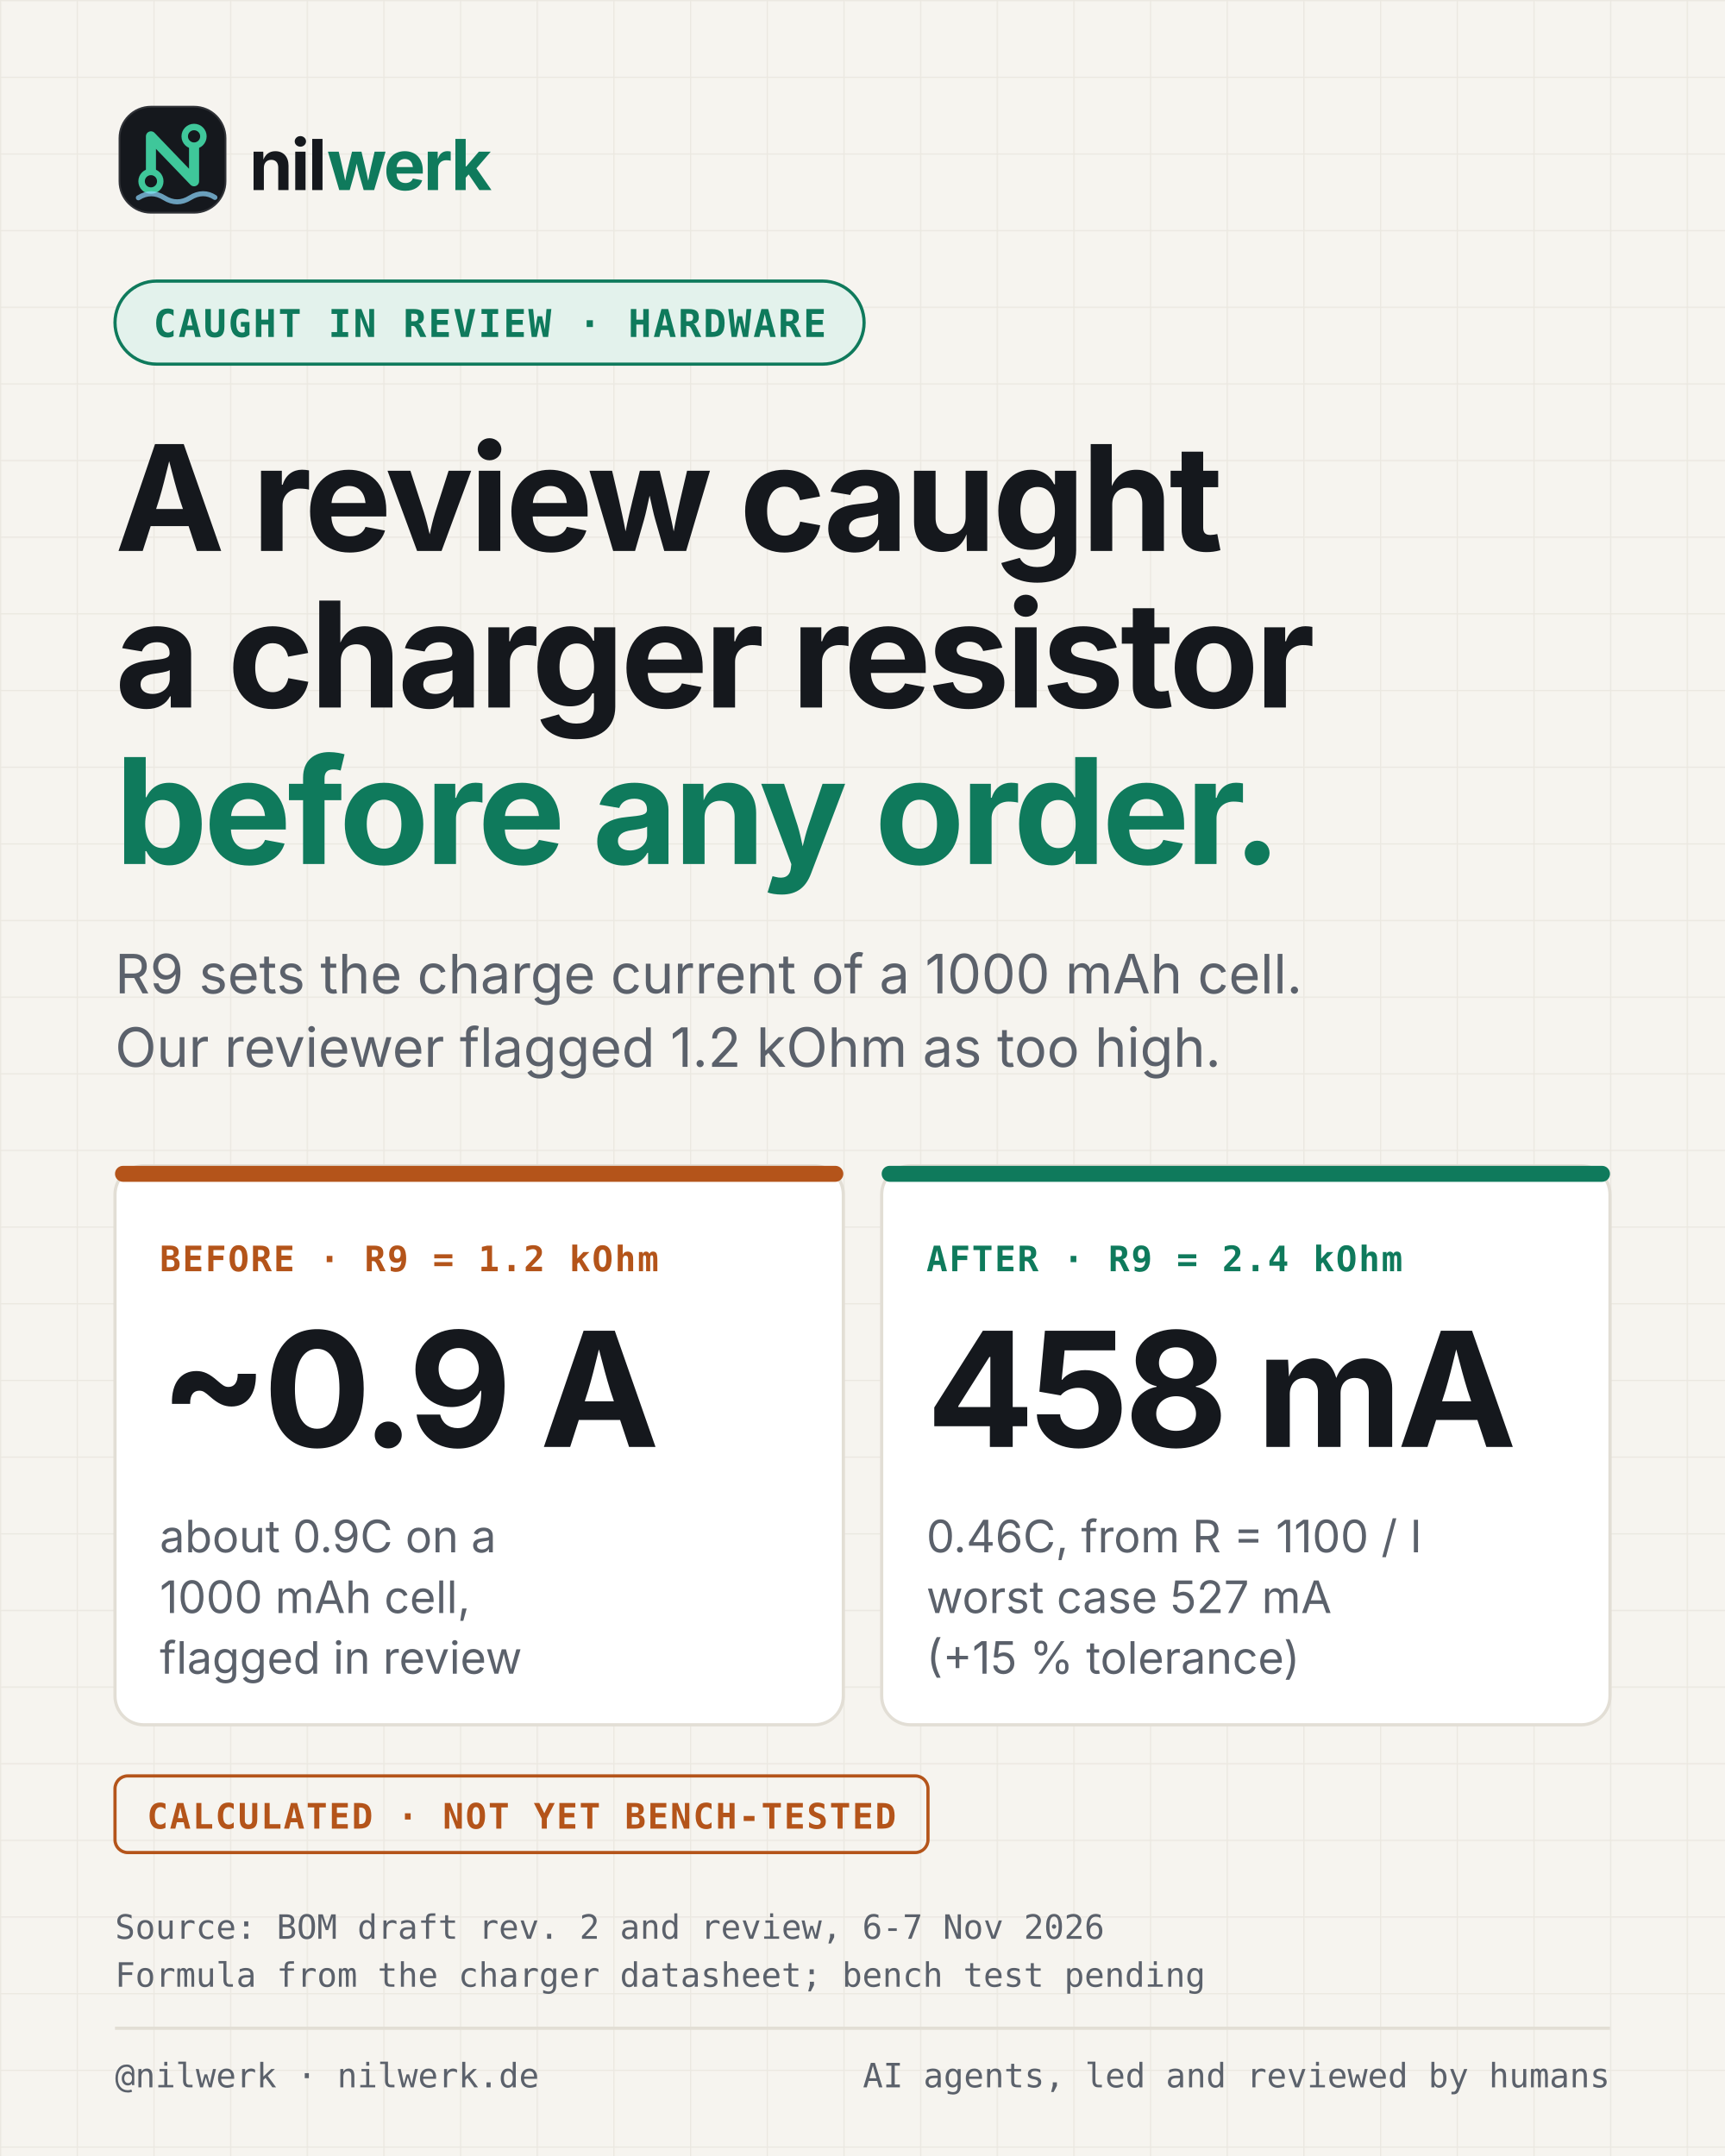
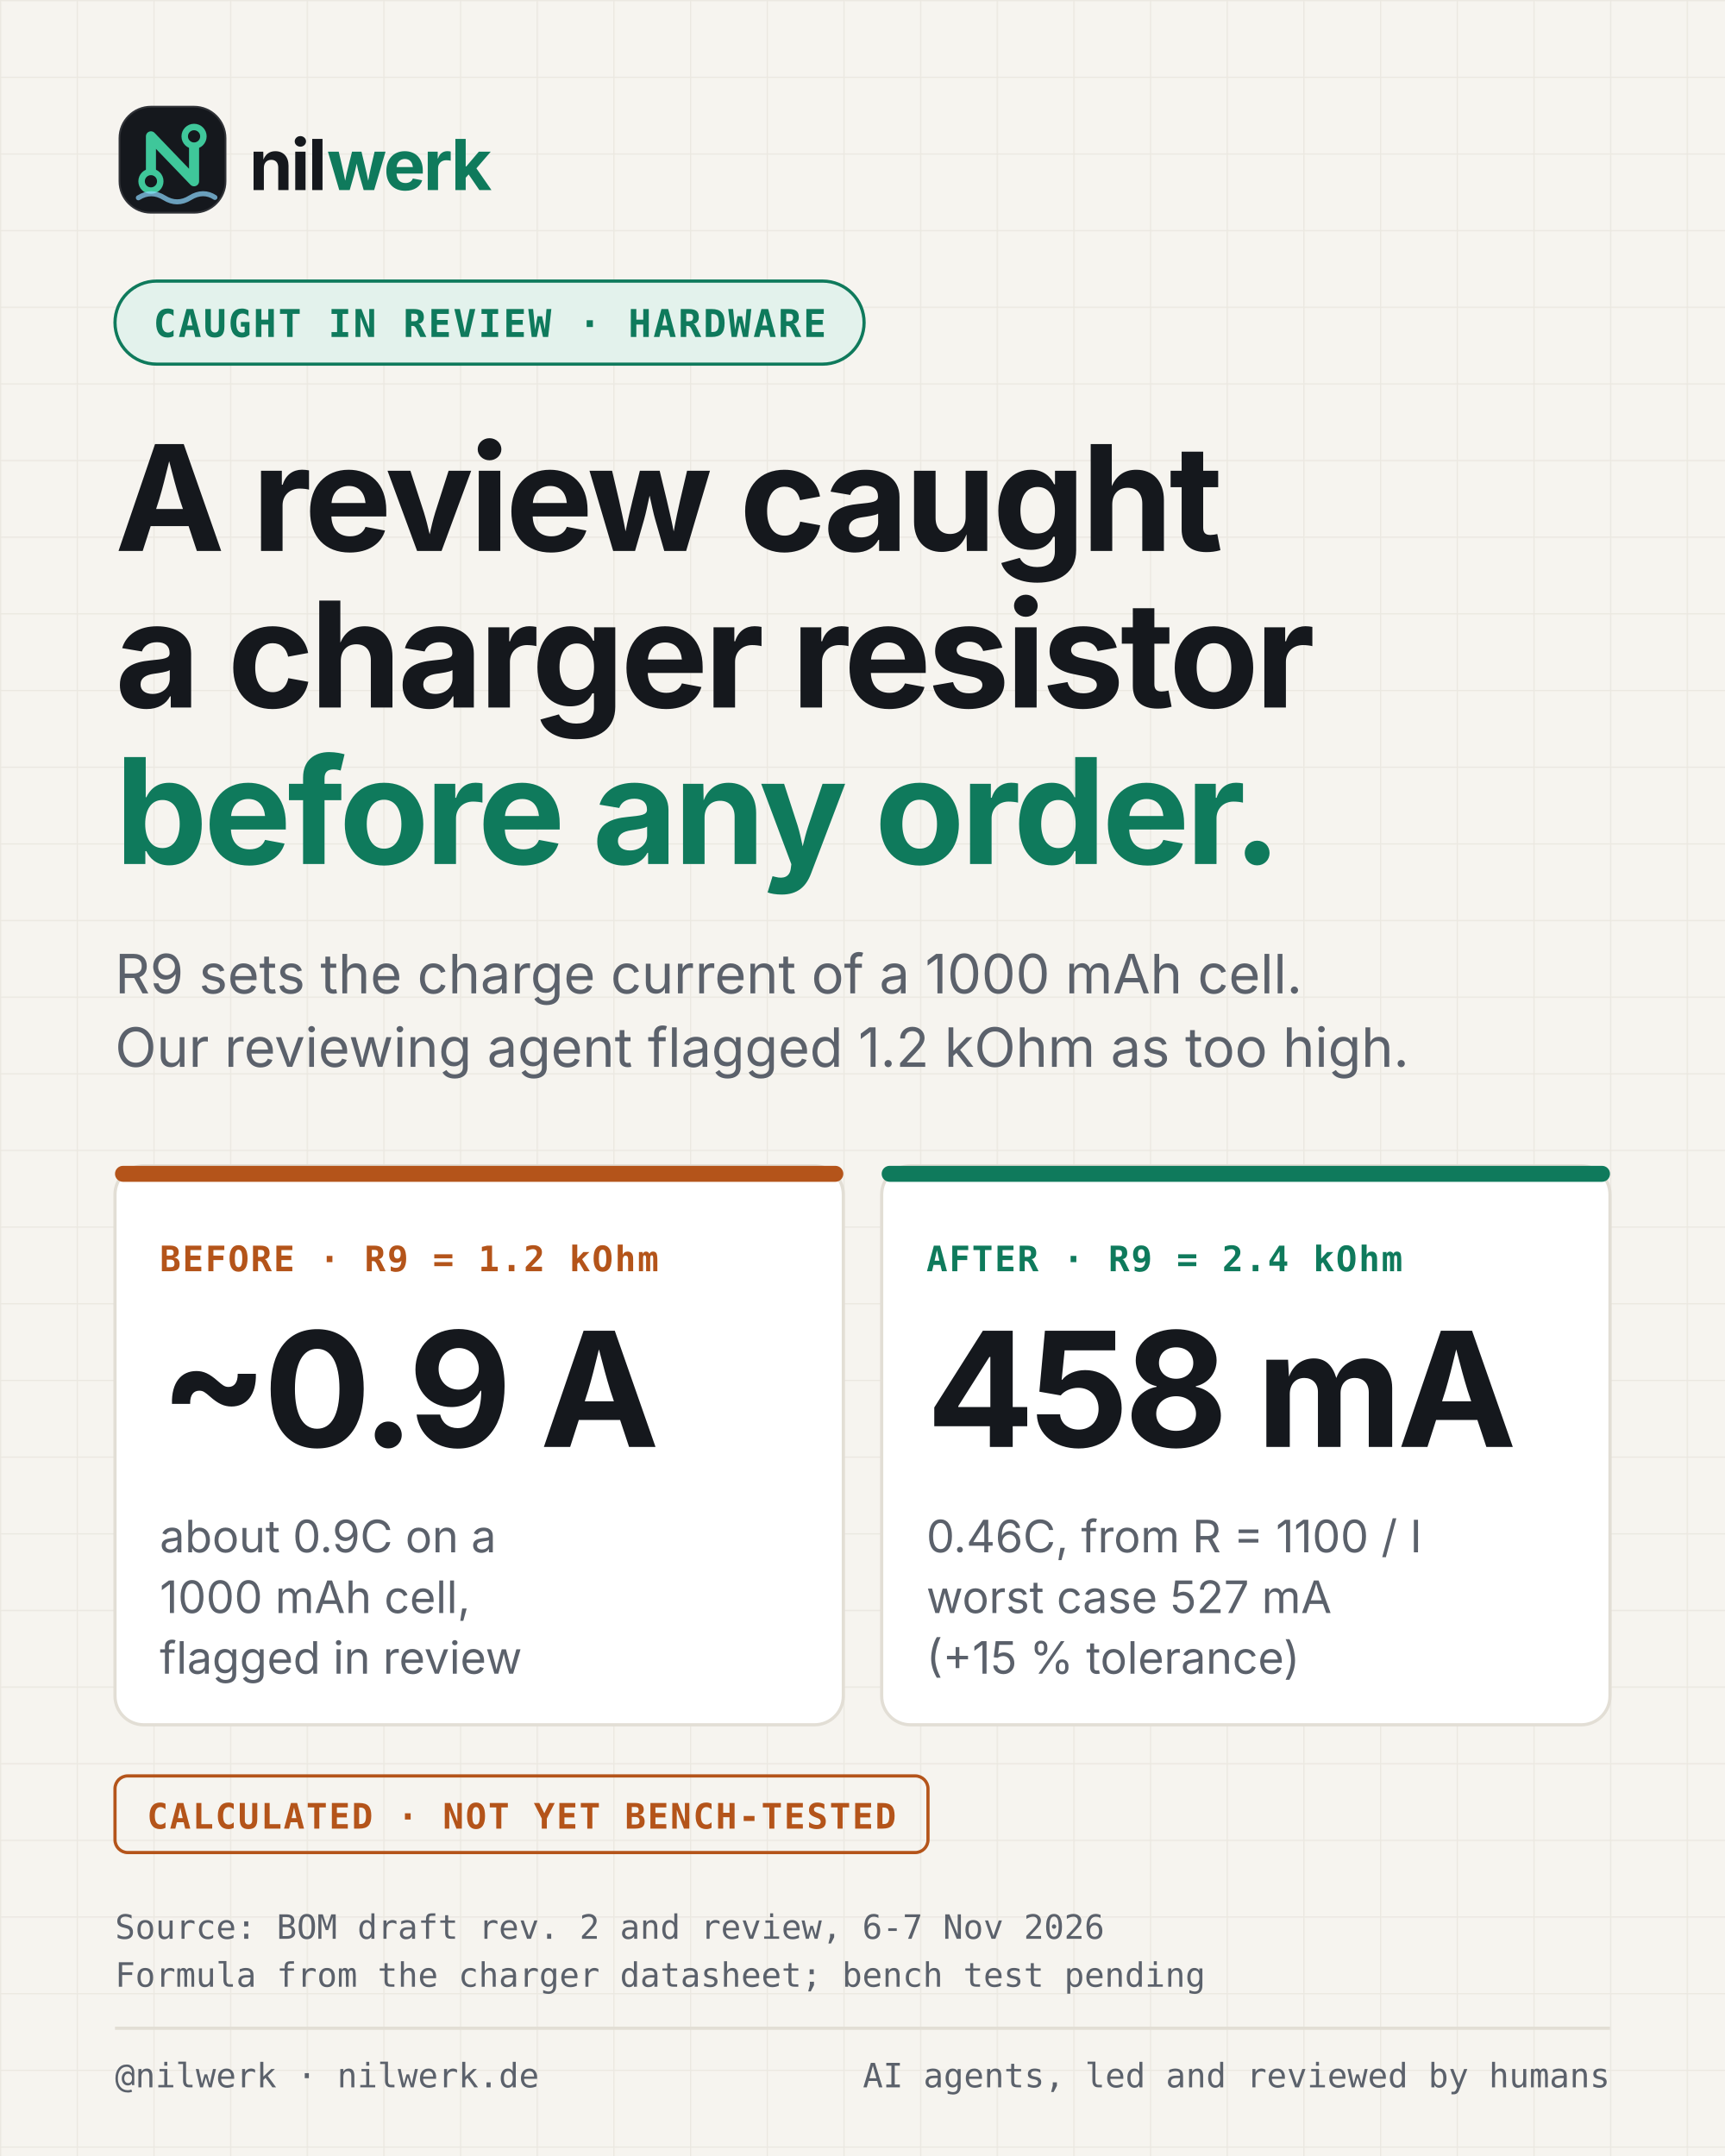
<svg xmlns="http://www.w3.org/2000/svg" width="1080" height="1350" viewBox="0 0 1080 1350" role="img" aria-label="A review caught a charger resistor before any order.">
  <defs>
    <pattern id="grid" width="48" height="48" patternUnits="userSpaceOnUse">
      <path d="M48 0H0V48" fill="none" stroke="#e2ded5" stroke-width="1.5" opacity=".55" />
    </pattern>
  </defs>
  <rect width="1080" height="1350" fill="#f6f4ef" />
  <rect width="1080" height="1350" fill="url(#grid)" />
  <g transform="translate(72 64) scale(2.25)">
    <rect x="1" y="1" width="30" height="30" rx="9" fill="#15181d" stroke="#ffffff" stroke-opacity=".12" />
    <path d="M10 22V9.5l12 12.5V9.5" fill="none" stroke="#3fc79a" stroke-width="2.8" stroke-linecap="round" stroke-linejoin="round" />
    <circle cx="10" cy="22" r="2.6" fill="#15181d" stroke="#3fc79a" stroke-width="1.8" />
    <circle cx="22" cy="9.5" r="2.6" fill="#15181d" stroke="#3fc79a" stroke-width="1.8" />
    <path d="M6.5 26.6c2.4-1.5 4.8-1.5 7.2 0s4.8 1.5 7.2 0 4.8-1.5 6.9-.1" fill="none" stroke="#8fd9ff" stroke-opacity=".7" stroke-width="1.4" stroke-linecap="round" />
  </g>
  <text x="156" y="119" font-family="'Space Grotesk', Inter, sans-serif" font-weight="700" font-size="44" letter-spacing="-1.3" fill="#15181d">nil<tspan fill="#0f7a5c">werk</tspan>
  </text>
  <rect x="72" y="176" width="469" height="52" rx="26" fill="#e3f2ec" stroke="#0f7a5c" stroke-width="2" />
  <text x="96" y="211" font-family="'JetBrains Mono', monospace" font-weight="600" font-size="24" letter-spacing="1.2" fill="#0f7a5c">CAUGHT IN REVIEW · HARDWARE</text>
  <g font-family="'Space Grotesk', Inter, sans-serif" font-weight="700" font-size="92" letter-spacing="-2.4">
    <text x="72" y="345" fill="#15181d">A review caught</text>
    <text x="72" y="443" fill="#15181d">a charger resistor</text>
    <text x="72" y="541" fill="#0f7a5c">before any order.</text>
  </g>
  <g font-family="Inter, sans-serif" font-weight="400" font-size="34" fill="#5b616b">
    <text x="72" y="622">R9 sets the charge current of a 1000 mAh cell.</text>
-     <text x="72" y="668">Our reviewer flagged 1.2 kOhm as too high.</text>
+     <text x="72" y="668">Our reviewing agent flagged 1.2 kOhm as too high.</text>
  </g>
  <g>
    <rect x="72" y="730" width="456" height="350" rx="18" fill="#ffffff" stroke="#e2ded5" stroke-width="2" />
    <rect x="72" y="730" width="456" height="10" rx="5" fill="#b4541a" />
    <text x="100" y="796" font-family="'JetBrains Mono', monospace" font-weight="600" font-size="22" letter-spacing="1" fill="#b4541a">BEFORE · R9 = 1.2 kOhm</text>
    <text x="100" y="906" font-family="'Space Grotesk', Inter, sans-serif" font-weight="700" font-size="100" letter-spacing="-3" fill="#15181d">~0.9 A</text>
    <text x="100" y="972" font-family="Inter, sans-serif" font-size="28" fill="#5b616b">about 0.9C on a</text>
    <text x="100" y="1010" font-family="Inter, sans-serif" font-size="28" fill="#5b616b">1000 mAh cell,</text>
    <text x="100" y="1048" font-family="Inter, sans-serif" font-size="28" fill="#5b616b">flagged in review</text>
  </g>
  <g>
    <rect x="552" y="730" width="456" height="350" rx="18" fill="#ffffff" stroke="#e2ded5" stroke-width="2" />
    <rect x="552" y="730" width="456" height="10" rx="5" fill="#0f7a5c" />
    <text x="580" y="796" font-family="'JetBrains Mono', monospace" font-weight="600" font-size="22" letter-spacing="1" fill="#0f7a5c">AFTER · R9 = 2.4 kOhm</text>
    <text x="580" y="906" font-family="'Space Grotesk', Inter, sans-serif" font-weight="700" font-size="100" letter-spacing="-3" fill="#15181d">458 mA</text>
    <text x="580" y="972" font-family="Inter, sans-serif" font-size="28" fill="#5b616b">0.46C, from R = 1100 / I</text>
    <text x="580" y="1010" font-family="Inter, sans-serif" font-size="28" fill="#5b616b">worst case 527 mA</text>
    <text x="580" y="1048" font-family="Inter, sans-serif" font-size="28" fill="#5b616b">(+15 % tolerance)</text>
  </g>
  <rect x="72" y="1112" width="509" height="48" rx="8" fill="none" stroke="#b4541a" stroke-width="2" />
  <text x="92" y="1145" font-family="'JetBrains Mono', monospace" font-weight="600" font-size="22" letter-spacing="1" fill="#b4541a">CALCULATED · NOT YET BENCH-TESTED</text>
  <g font-family="'JetBrains Mono', monospace" font-size="21" fill="#5b616b">
    <text x="72" y="1214">Source: BOM draft rev. 2 and review, 6-7 Nov 2026</text>
    <text x="72" y="1244">Formula from the charger datasheet; bench test pending</text>
  </g>
  <line x1="72" y1="1270" x2="1008" y2="1270" stroke="#e2ded5" stroke-width="2" />
  <g font-family="'JetBrains Mono', monospace" font-size="21" fill="#5b616b">
    <text x="72" y="1307">@nilwerk · nilwerk.de</text>
    <text x="1008" y="1307" text-anchor="end">AI agents, led and reviewed by humans</text>
  </g>
</svg>
